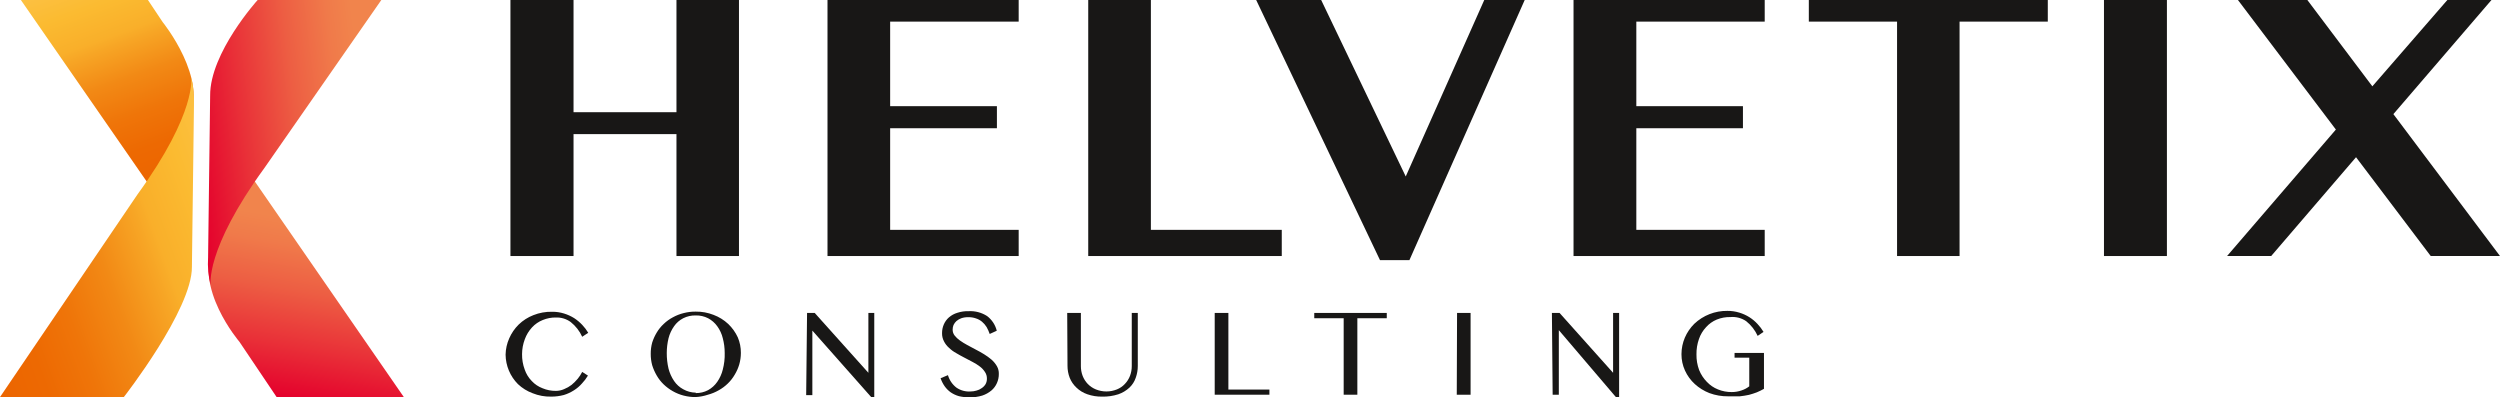
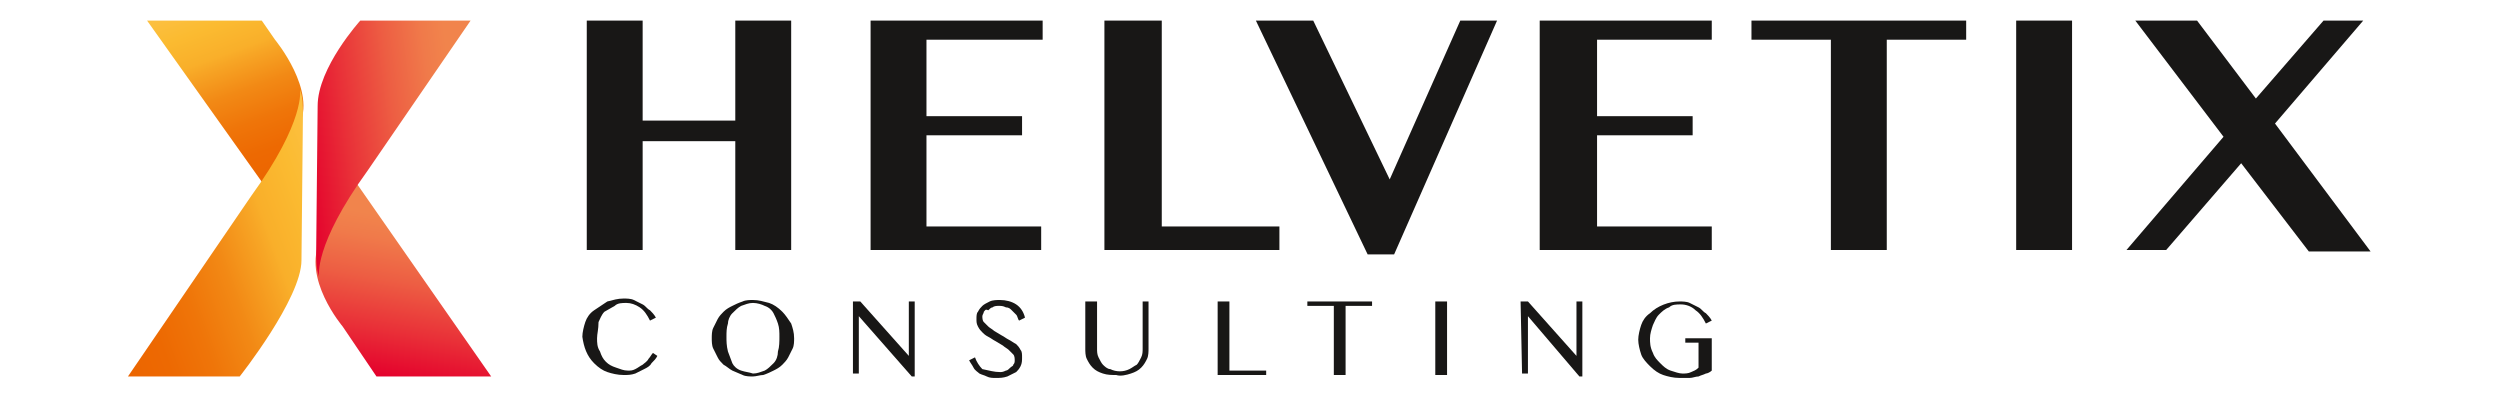
- <svg xmlns="http://www.w3.org/2000/svg" xmlns:xlink="http://www.w3.org/1999/xlink" viewBox="0 0 170 26.98">
-   <defs>
-     <style>.cls-1{fill:#181716;}.cls-2{fill:url(#Unbenannter_Verlauf_17);}.cls-3{fill:url(#Unbenannter_Verlauf_17-2);}.cls-4{fill:url(#Unbenannter_Verlauf_31);}.cls-5{fill:url(#Unbenannter_Verlauf_31-2);}</style>
-     <linearGradient id="Unbenannter_Verlauf_17" x1="10.74" y1="12.24" x2="5.71" y2="-1.56" gradientUnits="userSpaceOnUse">
-       <stop offset="0" stop-color="#ec6500" />
-       <stop offset="0.16" stop-color="#ed6902" />
-       <stop offset="0.32" stop-color="#ef7509" />
-       <stop offset="0.49" stop-color="#f28915" />
-       <stop offset="0.65" stop-color="#f7a525" />
-       <stop offset="0.7" stop-color="#f9af2a" />
-       <stop offset="0.86" stop-color="#fbbb31" />
-       <stop offset="0.99" stop-color="#fcc041" />
-     </linearGradient>
-     <linearGradient id="Unbenannter_Verlauf_17-2" x1="-2.24" y1="20.81" x2="16.24" y2="14.09" xlink:href="#Unbenannter_Verlauf_17" />
-     <linearGradient id="Unbenannter_Verlauf_31" x1="19.98" y1="27.19" x2="22.46" y2="13.16" gradientUnits="userSpaceOnUse">
-       <stop offset="0" stop-color="#e4002c" />
-       <stop offset="0.26" stop-color="#e93138" />
-       <stop offset="0.52" stop-color="#ed5e43" />
-       <stop offset="0.73" stop-color="#f07a4a" />
-       <stop offset="0.85" stop-color="#f1844c" />
-       <stop offset="0.99" stop-color="#f1844c" />
-     </linearGradient>
-     <linearGradient id="Unbenannter_Verlauf_31-2" x1="13.11" y1="10.05" x2="26.96" y2="8.35" xlink:href="#Unbenannter_Verlauf_31" />
-   </defs>
-   <g id="Ebene_2" data-name="Ebene 2">
-     <g id="Ebene_2-2" data-name="Ebene 2">
-       <path class="cls-1" d="M39,9.12v8.29H34.71V0H39V7.63h7V0h4.25V17.41H46V9.12Z" />
-       <path class="cls-1" d="M69.27,0V1.47H60.53V7.22h7.26v1.5H60.53v6.91h8.74v1.78h-13V0Z" />
-       <path class="cls-1" d="M74,0h4.26V15.63h8.9v1.78H74Z" />
-       <path class="cls-1" d="M89.84,0l5.75,12,5.34-12h2.75L95.84,17.69h-2L85.42,0Z" />
-       <path class="cls-1" d="M120,0V1.47h-8.73V7.22h7.25v1.5h-7.25v6.91H120v1.78H107V0Z" />
-       <path class="cls-1" d="M139.25,0V1.47h-6V17.41H129V1.47h-6V0Z" />
-       <path class="cls-1" d="M143.07,0h4.28V17.41h-4.28Z" />
-       <path class="cls-1" d="M154.44,17.41h-3l7.4-8.6L152.18,0h4.72l4.42,5.87L166.42,0h3l-6.67,7.76L170,17.41h-4.71l-5.08-6.72Z" />
-       <path class="cls-1" d="M35.5,24.08a2.89,2.89,0,0,0,.18,1.05,2.06,2.06,0,0,0,.48.78,1.92,1.92,0,0,0,.73.49,2.27,2.27,0,0,0,.91.18,1.38,1.38,0,0,0,.56-.12,2.16,2.16,0,0,0,.51-.29,3.33,3.33,0,0,0,.42-.42,2.59,2.59,0,0,0,.3-.46l.39.25a3,3,0,0,1-.41.54,2.43,2.43,0,0,1-.54.46,2.74,2.74,0,0,1-.69.32,3.32,3.32,0,0,1-.86.11,3.18,3.18,0,0,1-1.26-.23,2.93,2.93,0,0,1-1-.62,2.89,2.89,0,0,1-.84-2A2.87,2.87,0,0,1,34.63,23a3,3,0,0,1,.64-.93,3,3,0,0,1,1-.64,3.26,3.26,0,0,1,1.27-.23,2.66,2.66,0,0,1,.82.12,3,3,0,0,1,.68.31,3.05,3.05,0,0,1,.55.46,3,3,0,0,1,.41.54l-.41.27a2.72,2.72,0,0,0-.78-1,1.6,1.6,0,0,0-1-.31,2.25,2.25,0,0,0-.9.17,2,2,0,0,0-.73.5,2.39,2.39,0,0,0-.49.8A2.89,2.89,0,0,0,35.5,24.08Z" />
-       <path class="cls-1" d="M47.31,27a3.12,3.12,0,0,1-.82-.1,3,3,0,0,1-.74-.3,3.12,3.12,0,0,1-.62-.46,2.71,2.71,0,0,1-.47-.6,3.39,3.39,0,0,1-.31-.7,2.88,2.88,0,0,1-.1-.78,2.8,2.8,0,0,1,.1-.77,3.22,3.22,0,0,1,.31-.68,2.6,2.6,0,0,1,.47-.58,2.73,2.73,0,0,1,.62-.45,3,3,0,0,1,.74-.29,3.12,3.12,0,0,1,.82-.1,3.21,3.21,0,0,1,1.21.22,3,3,0,0,1,1,.62,3,3,0,0,1,.65.91A2.65,2.65,0,0,1,50.38,24a2.88,2.88,0,0,1-.11.78,2.93,2.93,0,0,1-.31.7,2.71,2.71,0,0,1-.47.6,2.85,2.85,0,0,1-.62.46,3,3,0,0,1-.73.3A3.2,3.2,0,0,1,47.31,27Zm0-.27a1.74,1.74,0,0,0,.84-.2,1.84,1.84,0,0,0,.62-.56,2.48,2.48,0,0,0,.38-.84A4,4,0,0,0,49.28,24,3.87,3.87,0,0,0,49.15,23a2.3,2.3,0,0,0-.38-.82,1.79,1.79,0,0,0-.62-.54,1.74,1.74,0,0,0-.84-.19,1.78,1.78,0,0,0-.85.19,1.7,1.7,0,0,0-.62.54,2.48,2.48,0,0,0-.38.82A4.32,4.32,0,0,0,45.34,24a4.49,4.49,0,0,0,.12,1.07,2.69,2.69,0,0,0,.38.84,1.75,1.75,0,0,0,.62.56A1.78,1.78,0,0,0,47.31,26.7Z" />
-       <path class="cls-1" d="M54.88,21.28h.52l3.65,4.07h0V21.28h.4V27h-.21l-4-4.52h0v4.39h-.42Z" />
-       <path class="cls-1" d="M66,26.62a1.39,1.39,0,0,0,.4-.06,1,1,0,0,0,.36-.17.84.84,0,0,0,.26-.27.75.75,0,0,0,.09-.37.77.77,0,0,0-.13-.45,1.48,1.48,0,0,0-.34-.37,3.41,3.41,0,0,0-.49-.31l-.57-.3c-.19-.1-.38-.2-.56-.31a2.21,2.21,0,0,1-.49-.36,1.45,1.45,0,0,1-.34-.44,1.13,1.13,0,0,1-.13-.56,1.45,1.45,0,0,1,.12-.59,1.35,1.35,0,0,1,.35-.48,1.56,1.56,0,0,1,.57-.31,2.27,2.27,0,0,1,.77-.11,2.11,2.11,0,0,1,1.25.33,1.79,1.79,0,0,1,.66,1l-.48.22a2.9,2.9,0,0,0-.21-.47,1.55,1.55,0,0,0-.31-.36,1.22,1.22,0,0,0-.42-.23,1.44,1.44,0,0,0-.53-.08,1.31,1.31,0,0,0-.46.07,1.06,1.06,0,0,0-.33.19.86.86,0,0,0-.2.27.81.81,0,0,0-.06.31.64.64,0,0,0,.13.4,1.69,1.69,0,0,0,.36.34,4.75,4.75,0,0,0,.5.31l.58.31c.2.1.39.21.57.32a4.19,4.19,0,0,1,.51.37,1.83,1.83,0,0,1,.36.44,1,1,0,0,1,.13.53,1.47,1.47,0,0,1-.13.62,1.39,1.39,0,0,1-.37.5,1.91,1.91,0,0,1-.63.35,2.86,2.86,0,0,1-.87.12,3.08,3.08,0,0,1-.71-.08,1.92,1.92,0,0,1-.56-.26,1.77,1.77,0,0,1-.41-.41,2.19,2.19,0,0,1-.28-.55l.5-.21a1.65,1.65,0,0,0,.58.85A1.51,1.51,0,0,0,66,26.62Z" />
-       <path class="cls-1" d="M72.57,21.28h.93v3.61a1.85,1.85,0,0,0,.12.67,1.67,1.67,0,0,0,.35.55,1.62,1.62,0,0,0,.55.37,1.9,1.9,0,0,0,1.43,0,1.49,1.49,0,0,0,.54-.37,1.67,1.67,0,0,0,.35-.55,1.85,1.85,0,0,0,.12-.67V21.28h.41v3.61a2.36,2.36,0,0,1-.14.8,1.64,1.64,0,0,1-.43.67,2.14,2.14,0,0,1-.75.45,3.34,3.34,0,0,1-1.11.16,2.88,2.88,0,0,1-1-.16,2,2,0,0,1-.75-.46,1.85,1.85,0,0,1-.45-.66,2.25,2.25,0,0,1-.15-.82Z" />
-       <path class="cls-1" d="M82.6,21.28h.93v5.21h2.79v.35H82.6Z" />
-       <path class="cls-1" d="M94.3,21.28v.36h-2v5.2h-.93v-5.2h-2v-.36Z" />
-       <path class="cls-1" d="M99.08,21.28H100v5.56h-.94Z" />
-       <path class="cls-1" d="M105.53,21.28h.52l3.64,4.07h0V21.28h.41V27h-.22L106,22.45h0v4.39h-.42Z" />
-       <path class="cls-1" d="M117.67,21.56a2.33,2.33,0,0,0-.93.17,2,2,0,0,0-.73.52,2.22,2.22,0,0,0-.48.8,3,3,0,0,0-.17,1.05,2.91,2.91,0,0,0,.18,1.06,2.46,2.46,0,0,0,.52.8,2.1,2.1,0,0,0,.76.52,2.42,2.42,0,0,0,.94.18,2,2,0,0,0,.66-.11,1.68,1.68,0,0,0,.53-.28V24.32h-1V24h2v2.44a4.44,4.44,0,0,1-.49.24,5.52,5.52,0,0,1-.53.17,5.93,5.93,0,0,1-.63.1q-.35,0-.78,0a3.55,3.55,0,0,1-1.28-.22,3.23,3.23,0,0,1-1-.62,2.84,2.84,0,0,1-.66-.91,2.65,2.65,0,0,1-.24-1.12,2.88,2.88,0,0,1,.23-1.12,3,3,0,0,1,.64-.94,3.21,3.21,0,0,1,2.25-.88,2.66,2.66,0,0,1,.82.12,2.82,2.82,0,0,1,.68.31,2.74,2.74,0,0,1,.55.46,3,3,0,0,1,.41.54l-.4.27a2.72,2.72,0,0,0-.78-1A1.64,1.64,0,0,0,117.67,21.56Z" />
-       <path class="cls-2" d="M1.42,0h8.64l1,1.5s3.18,3.92,1.73,6.62l-2.72,4.36Z" />
-       <path class="cls-3" d="M0,27H8.42s4.65-5.95,4.63-8.85l.14-11A7.41,7.41,0,0,0,13,5.22s.44,2.37-3.65,8Z" />
-       <path class="cls-4" d="M27.46,27H18.81l-2.53-3.76s-3.17-3.7-1.72-6.62l2.72-4.35Z" />
-       <path class="cls-5" d="M25.93,0H17.52s-3.25,3.59-3.23,6.5l-.14,11a6,6,0,0,0,.18,1.91s-.44-2.37,3.66-8Z" />
+ <svg xmlns="http://www.w3.org/2000/svg" version="1.1" id="Layer_1" x="0px" y="0px" viewBox="0 0 170 27" style="enable-background:new 0 0 170 27;" xml:space="preserve">
+   <style type="text/css">
+ 	.st0{fill:#181716;}
+ 	.st1{fill:url(#SVGID_1_);}
+ 	.st2{fill:url(#SVGID_2_);}
+ 	.st3{fill:url(#SVGID_3_);}
+ 	.st4{fill:url(#SVGID_4_);}
+ </style>
+   <g id="Ebene_2">
+     <g id="Ebene_2-2">
+       <path class="st0" d="M43.7,9.6V17h-3.8V1.4h3.8v6.8H50V1.4h3.8V17H50V9.6H43.7z" />
+       <path class="st0" d="M70.9,1.4v1.3H63v5.2h6.5v1.3H63v6.2h7.8V17H59.2V1.4H70.9z" />
+       <path class="st0" d="M75.1,1.4H79v14h8V17H75.1V1.4z" />
+       <path class="st0" d="M89.3,1.4l5.2,10.8l4.8-10.8h2.5l-7,15.9h-1.8L85.4,1.4H89.3z" />
+       <path class="st0" d="M116.4,1.4v1.3h-7.8v5.2h6.5v1.3h-6.5v6.2h7.8V17h-11.7V1.4H116.4z" />
+       <path class="st0" d="M133.7,1.4v1.3h-5.4V17h-3.8V2.7h-5.4V1.4H133.7z" />
+       <path class="st0" d="M137.1,1.4h3.8V17h-3.8V1.4z" />
+       <path class="st0" d="M147.3,17h-2.7l6.6-7.7l-6-7.9h4.2l4,5.3l4.6-5.3h2.7l-6,7l6.5,8.7H157l-4.6-6L147.3,17z" />
+       <path class="st0" d="M40.6,23c0,0.3,0,0.6,0.2,0.9c0.1,0.3,0.2,0.5,0.4,0.7c0.2,0.2,0.4,0.3,0.7,0.4c0.3,0.1,0.5,0.2,0.8,0.2    c0.2,0,0.3,0,0.5-0.1c0.2-0.1,0.3-0.2,0.5-0.3c0.1-0.1,0.3-0.2,0.4-0.4c0.1-0.1,0.2-0.3,0.3-0.4l0.3,0.2c-0.1,0.2-0.2,0.3-0.4,0.5    c-0.1,0.2-0.3,0.3-0.5,0.4c-0.2,0.1-0.4,0.2-0.6,0.3c-0.3,0.1-0.5,0.1-0.8,0.1c-0.4,0-0.8-0.1-1.1-0.2c-0.3-0.1-0.6-0.3-0.9-0.6    c-0.5-0.5-0.7-1.1-0.8-1.8c0-0.3,0.1-0.7,0.2-1c0.1-0.3,0.3-0.6,0.6-0.8c0.3-0.2,0.6-0.4,0.9-0.6c0.4-0.1,0.7-0.2,1.1-0.2    c0.2,0,0.5,0,0.7,0.1c0.2,0.1,0.4,0.2,0.6,0.3c0.2,0.1,0.3,0.3,0.5,0.4c0.1,0.1,0.3,0.3,0.4,0.5l-0.4,0.2    c-0.2-0.4-0.4-0.7-0.7-0.9c-0.3-0.2-0.6-0.3-0.9-0.3c-0.3,0-0.6,0-0.8,0.2c-0.2,0.1-0.5,0.3-0.7,0.4c-0.2,0.2-0.3,0.5-0.4,0.7    C40.7,22.4,40.6,22.7,40.6,23z" />
+       <path class="st0" d="M51.2,25.6c-0.2,0-0.5,0-0.7-0.1c-0.2-0.1-0.5-0.2-0.7-0.3c-0.2-0.1-0.4-0.3-0.6-0.4    c-0.2-0.2-0.3-0.3-0.4-0.5c-0.1-0.2-0.2-0.4-0.3-0.6c-0.1-0.2-0.1-0.5-0.1-0.7c0-0.2,0-0.5,0.1-0.7c0.1-0.2,0.2-0.4,0.3-0.6    c0.1-0.2,0.3-0.4,0.4-0.5c0.2-0.2,0.4-0.3,0.6-0.4c0.2-0.1,0.4-0.2,0.7-0.3c0.2-0.1,0.5-0.1,0.7-0.1c0.4,0,0.7,0.1,1.1,0.2    c0.3,0.1,0.6,0.3,0.9,0.6c0.2,0.2,0.4,0.5,0.6,0.8c0.1,0.3,0.2,0.6,0.2,1c0,0.2,0,0.5-0.1,0.7c-0.1,0.2-0.2,0.4-0.3,0.6    c-0.1,0.2-0.3,0.4-0.4,0.5c-0.2,0.2-0.4,0.3-0.6,0.4c-0.2,0.1-0.4,0.2-0.7,0.3C51.7,25.5,51.4,25.6,51.2,25.6z M51.2,25.4    c0.3,0,0.5-0.1,0.8-0.2c0.2-0.1,0.4-0.3,0.6-0.5c0.2-0.2,0.3-0.5,0.3-0.8c0.1-0.3,0.1-0.7,0.1-1c0-0.3,0-0.6-0.1-0.9    c-0.1-0.3-0.2-0.5-0.3-0.7c-0.1-0.2-0.3-0.4-0.6-0.5c-0.2-0.1-0.5-0.2-0.8-0.2c-0.3,0-0.5,0.1-0.8,0.2c-0.2,0.1-0.4,0.3-0.6,0.5    c-0.2,0.2-0.3,0.5-0.3,0.7c-0.1,0.3-0.1,0.6-0.1,0.9c0,0.3,0,0.6,0.1,1c0.1,0.3,0.2,0.5,0.3,0.8c0.1,0.2,0.3,0.4,0.6,0.5    C50.7,25.3,50.9,25.3,51.2,25.4L51.2,25.4z" />
+       <path class="st0" d="M58,20.5h0.5l3.3,3.7l0,0v-3.7h0.4v5.1h-0.2l-3.6-4.1l0,0v3.9h-0.4L58,20.5z" />
+       <path class="st0" d="M68,25.3c0.1,0,0.2,0,0.4-0.1c0.1,0,0.2-0.1,0.3-0.2c0.1-0.1,0.2-0.1,0.2-0.2c0.1-0.1,0.1-0.2,0.1-0.3    c0-0.1,0-0.3-0.1-0.4c-0.1-0.1-0.2-0.2-0.3-0.3c-0.1-0.1-0.3-0.2-0.4-0.3l-0.5-0.3c-0.2-0.1-0.3-0.2-0.5-0.3    c-0.2-0.1-0.3-0.2-0.4-0.3c-0.1-0.1-0.2-0.2-0.3-0.4c-0.1-0.2-0.1-0.3-0.1-0.5c0-0.2,0-0.4,0.1-0.5c0.1-0.2,0.2-0.3,0.3-0.4    c0.1-0.1,0.3-0.2,0.5-0.3c0.2-0.1,0.5-0.1,0.7-0.1c0.4,0,0.8,0.1,1.1,0.3c0.3,0.2,0.5,0.5,0.6,0.9l-0.4,0.2    c-0.1-0.1-0.1-0.3-0.2-0.4c-0.1-0.1-0.2-0.2-0.3-0.3c-0.1-0.1-0.2-0.2-0.4-0.2c-0.2-0.1-0.3-0.1-0.5-0.1c-0.1,0-0.3,0-0.4,0.1    c-0.1,0-0.2,0.1-0.3,0.2C67,21,67,21.1,66.9,21.2c0,0.1-0.1,0.2-0.1,0.3c0,0.1,0,0.3,0.1,0.4c0.1,0.1,0.2,0.2,0.3,0.3    c0.1,0.1,0.3,0.2,0.4,0.3l0.5,0.3c0.2,0.1,0.3,0.2,0.5,0.3c0.2,0.1,0.3,0.2,0.5,0.3c0.1,0.1,0.2,0.2,0.3,0.4    c0.1,0.1,0.1,0.3,0.1,0.5c0,0.2,0,0.4-0.1,0.6c-0.1,0.2-0.2,0.3-0.3,0.4c-0.2,0.1-0.4,0.2-0.6,0.3c-0.3,0.1-0.5,0.1-0.8,0.1    c-0.2,0-0.4,0-0.6-0.1c-0.2-0.1-0.3-0.1-0.5-0.2c-0.1-0.1-0.3-0.2-0.4-0.4c-0.1-0.2-0.2-0.3-0.3-0.5l0.4-0.2    c0.1,0.3,0.3,0.6,0.5,0.8C67.3,25.2,67.6,25.3,68,25.3z" />
+       <path class="st0" d="M73.8,20.5h0.8v3.2c0,0.2,0,0.4,0.1,0.6c0.1,0.2,0.2,0.4,0.3,0.5c0.1,0.1,0.3,0.3,0.5,0.3    c0.4,0.2,0.9,0.2,1.3,0c0.2-0.1,0.3-0.2,0.5-0.3c0.1-0.1,0.2-0.3,0.3-0.5c0.1-0.2,0.1-0.4,0.1-0.6v-3.2h0.4v3.2    c0,0.2,0,0.5-0.1,0.7c-0.1,0.2-0.2,0.4-0.4,0.6c-0.2,0.2-0.4,0.3-0.7,0.4c-0.3,0.1-0.7,0.2-1,0.1c-0.3,0-0.6,0-0.9-0.1    c-0.3-0.1-0.5-0.2-0.7-0.4c-0.2-0.2-0.3-0.4-0.4-0.6c-0.1-0.2-0.1-0.5-0.1-0.7L73.8,20.5z" />
+       <path class="st0" d="M82.8,20.5h0.8v4.7h2.5v0.3h-3.3V20.5z" />
+       <path class="st0" d="M93.3,20.5v0.3h-1.8v4.7h-0.8v-4.7h-1.8v-0.3L93.3,20.5z" />
+       <path class="st0" d="M97.6,20.5h0.8v5h-0.8L97.6,20.5z" />
+       <path class="st0" d="M103.4,20.5h0.5l3.3,3.7l0,0v-3.7h0.4v5.1h-0.2l-3.5-4.1l0,0v3.9h-0.4L103.4,20.5z" />
+       <path class="st0" d="M114.3,20.7c-0.3,0-0.6,0-0.8,0.2c-0.3,0.1-0.5,0.3-0.7,0.5c-0.2,0.2-0.3,0.5-0.4,0.7    c-0.1,0.3-0.2,0.6-0.2,0.9c0,0.3,0,0.6,0.2,1c0.1,0.3,0.3,0.5,0.5,0.7c0.2,0.2,0.4,0.4,0.7,0.5c0.3,0.1,0.6,0.2,0.8,0.2    c0.2,0,0.4,0,0.6-0.1c0.2-0.1,0.3-0.1,0.5-0.3v-1.7h-0.9v-0.3h1.8v2.2c-0.1,0.1-0.3,0.2-0.4,0.2c-0.2,0.1-0.3,0.1-0.5,0.2    c-0.2,0-0.4,0.1-0.6,0.1c-0.2,0-0.4,0-0.7,0c-0.4,0-0.8-0.1-1.1-0.2c-0.3-0.1-0.6-0.3-0.9-0.6c-0.2-0.2-0.5-0.5-0.6-0.8    c-0.1-0.3-0.2-0.7-0.2-1c0-0.3,0.1-0.7,0.2-1c0.1-0.3,0.3-0.6,0.6-0.8c0.5-0.5,1.3-0.8,2-0.8c0.2,0,0.5,0,0.7,0.1    c0.2,0.1,0.4,0.2,0.6,0.3c0.2,0.1,0.3,0.3,0.5,0.4c0.1,0.1,0.3,0.3,0.4,0.5l-0.4,0.2c-0.2-0.4-0.4-0.7-0.7-0.9    C115,20.8,114.6,20.7,114.3,20.7z" />
+       <linearGradient id="SVGID_1_" gradientUnits="userSpaceOnUse" x1="18.373" y1="15.52" x2="13.86" y2="27.9" gradientTransform="matrix(1 0 0 -1 0 27.8898)">
+         <stop offset="0" style="stop-color:#EC6500" />
+         <stop offset="0.16" style="stop-color:#ED6902" />
+         <stop offset="0.32" style="stop-color:#EF7509" />
+         <stop offset="0.49" style="stop-color:#F28915" />
+         <stop offset="0.65" style="stop-color:#F7A525" />
+         <stop offset="0.7" style="stop-color:#F9AF2A" />
+         <stop offset="0.86" style="stop-color:#FBBB31" />
+         <stop offset="0.99" style="stop-color:#FCC041" />
+       </linearGradient>
+       <path class="st1" d="M10,1.4h7.8l0.9,1.3c0,0,2.9,3.5,1.6,5.9l-2.4,3.9L10,1.4z" />
+       <linearGradient id="SVGID_2_" gradientUnits="userSpaceOnUse" x1="6.729" y1="7.82" x2="23.305" y2="13.848" gradientTransform="matrix(1 0 0 -1 0 27.8898)">
+         <stop offset="0" style="stop-color:#EC6500" />
+         <stop offset="0.16" style="stop-color:#ED6902" />
+         <stop offset="0.32" style="stop-color:#EF7509" />
+         <stop offset="0.49" style="stop-color:#F28915" />
+         <stop offset="0.65" style="stop-color:#F7A525" />
+         <stop offset="0.7" style="stop-color:#F9AF2A" />
+         <stop offset="0.86" style="stop-color:#FBBB31" />
+         <stop offset="0.99" style="stop-color:#FCC041" />
+       </linearGradient>
+       <path class="st2" d="M8.7,25.6h7.6c0,0,4.2-5.3,4.2-7.9l0.1-9.9c0-0.6,0-1.2-0.2-1.7c0,0,0.4,2.1-3.3,7.2L8.7,25.6z" />
+       <linearGradient id="SVGID_3_" gradientUnits="userSpaceOnUse" x1="26.674" y1="2.106" x2="28.897" y2="14.685" gradientTransform="matrix(1 0 0 -1 0 27.8898)">
+         <stop offset="0" style="stop-color:#E4002C" />
+         <stop offset="0.26" style="stop-color:#E93138" />
+         <stop offset="0.52" style="stop-color:#ED5E43" />
+         <stop offset="0.73" style="stop-color:#F07A4A" />
+         <stop offset="0.85" style="stop-color:#F1844C" />
+         <stop offset="0.99" style="stop-color:#F1844C" />
+       </linearGradient>
+       <path class="st3" d="M33.4,25.6h-7.8l-2.3-3.4c0,0-2.8-3.3-1.5-5.9l2.4-3.9L33.4,25.6z" />
+       <linearGradient id="SVGID_4_" gradientUnits="userSpaceOnUse" x1="20.506" y1="17.483" x2="32.931" y2="19.008" gradientTransform="matrix(1 0 0 -1 0 27.8898)">
+         <stop offset="0" style="stop-color:#E4002C" />
+         <stop offset="0.26" style="stop-color:#E93138" />
+         <stop offset="0.52" style="stop-color:#ED5E43" />
+         <stop offset="0.73" style="stop-color:#F07A4A" />
+         <stop offset="0.85" style="stop-color:#F1844C" />
+         <stop offset="0.99" style="stop-color:#F1844C" />
+       </linearGradient>
+       <path class="st4" d="M32,1.4h-7.5c0,0-2.9,3.2-2.9,5.8l-0.1,9.9c0,0.6,0,1.2,0.2,1.7c0,0-0.4-2.1,3.3-7.2L32,1.4z" />
    </g>
  </g>
</svg>
